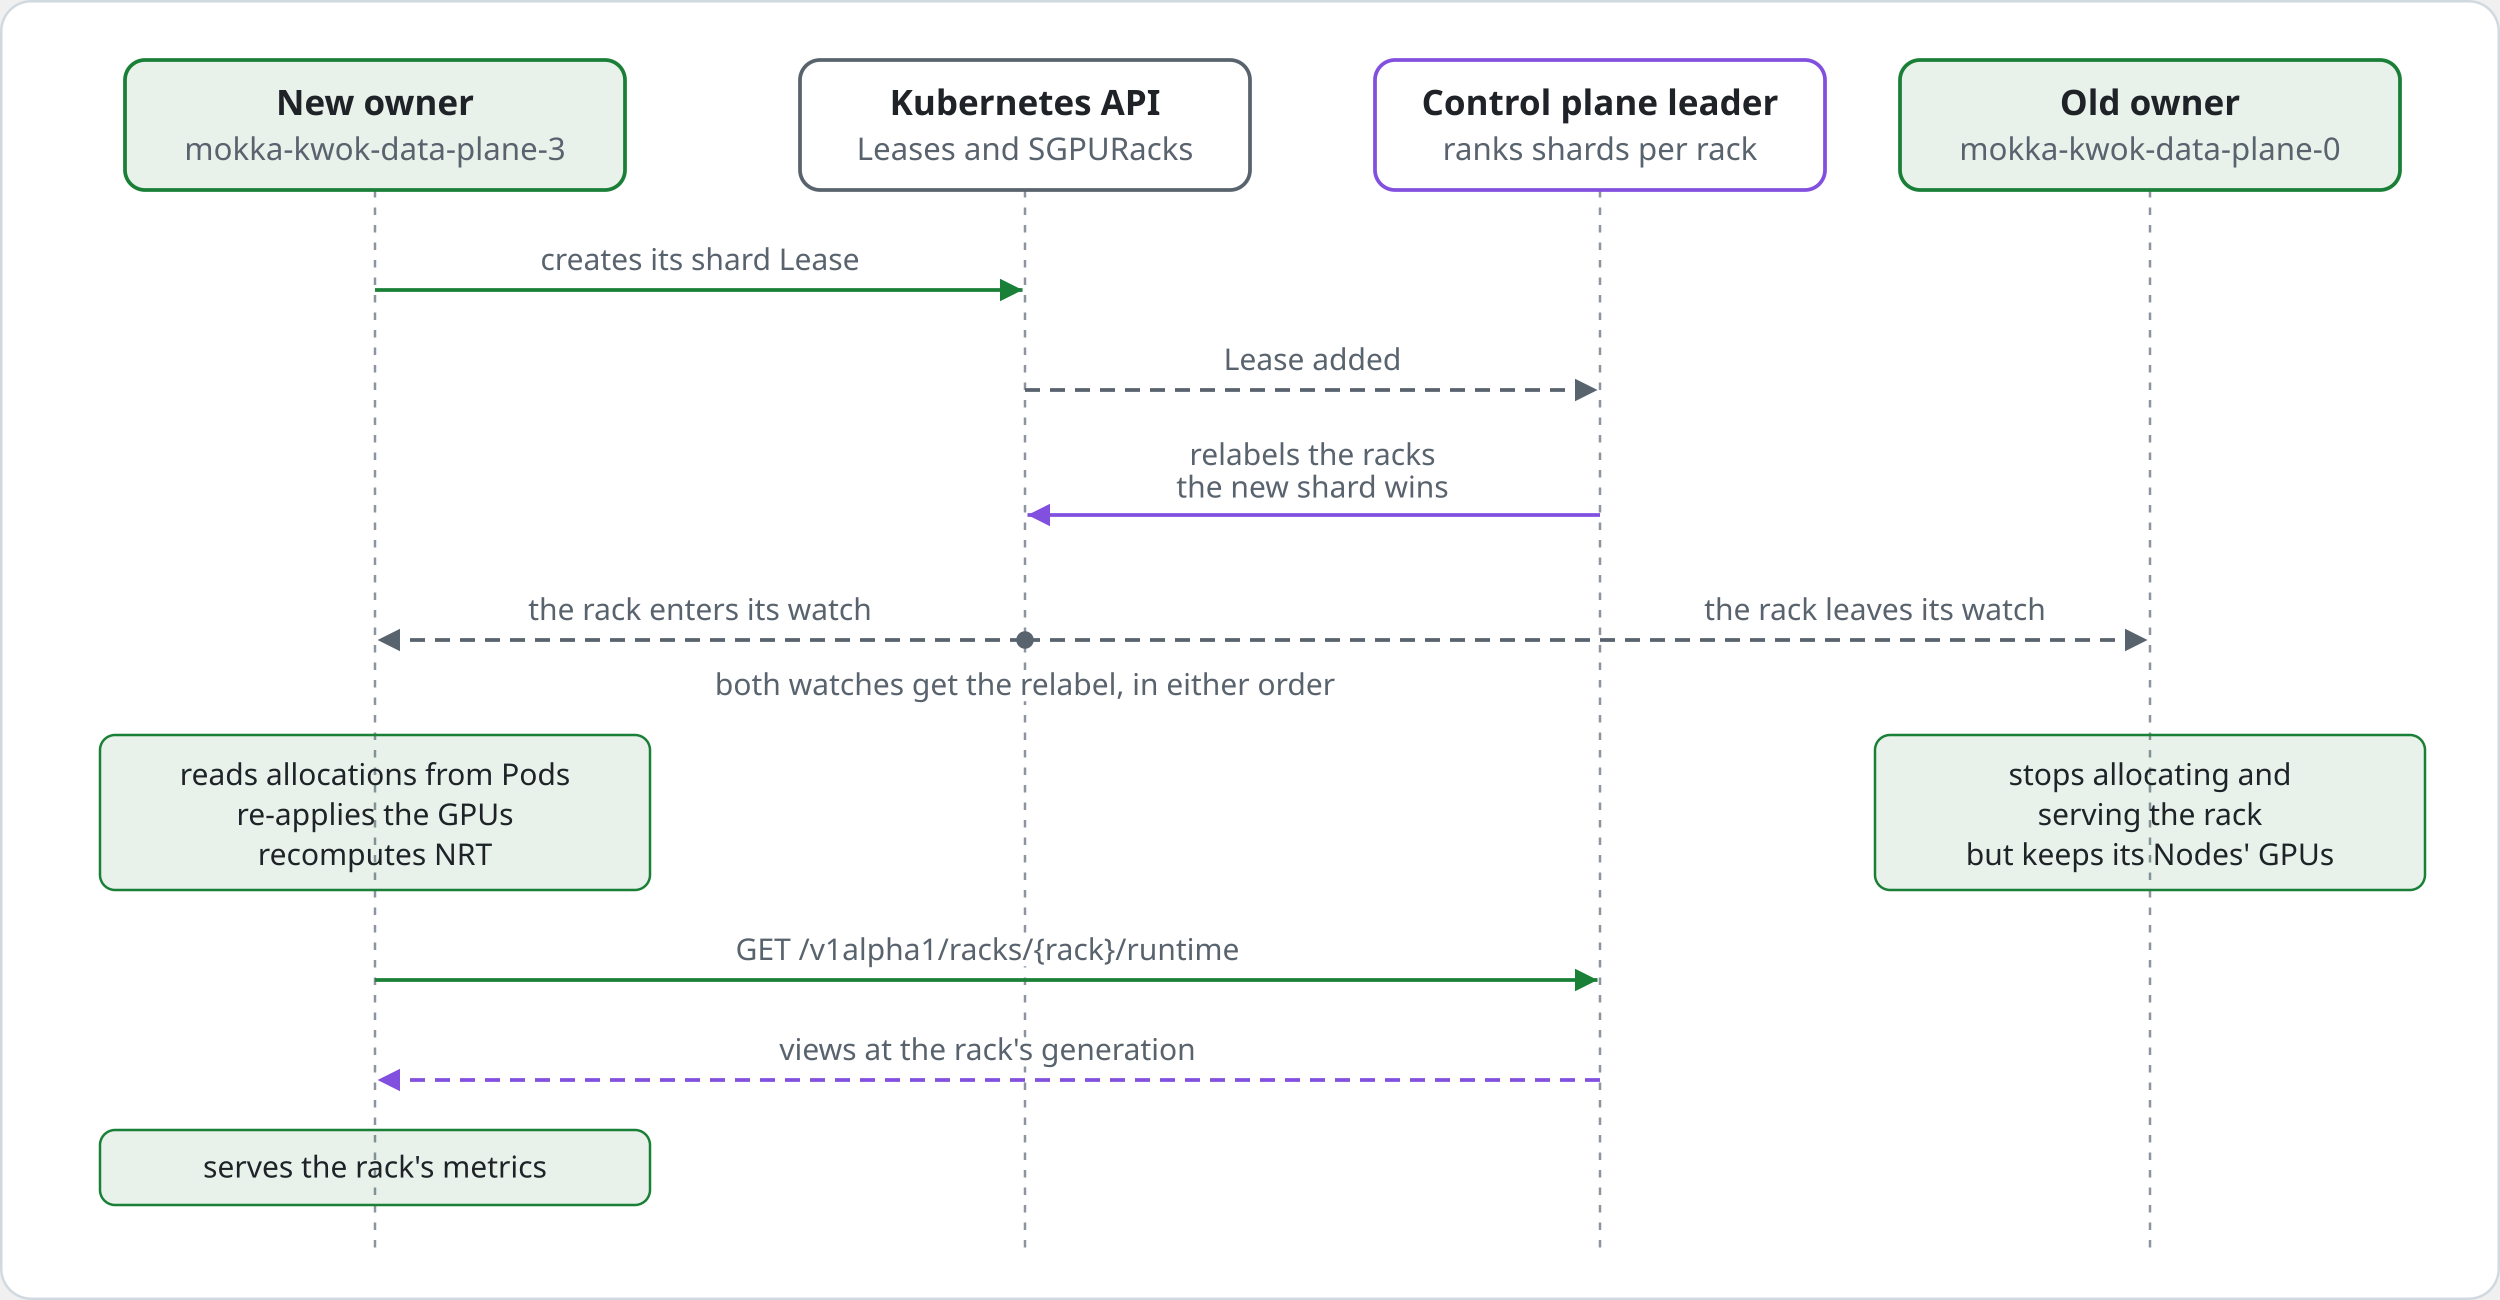
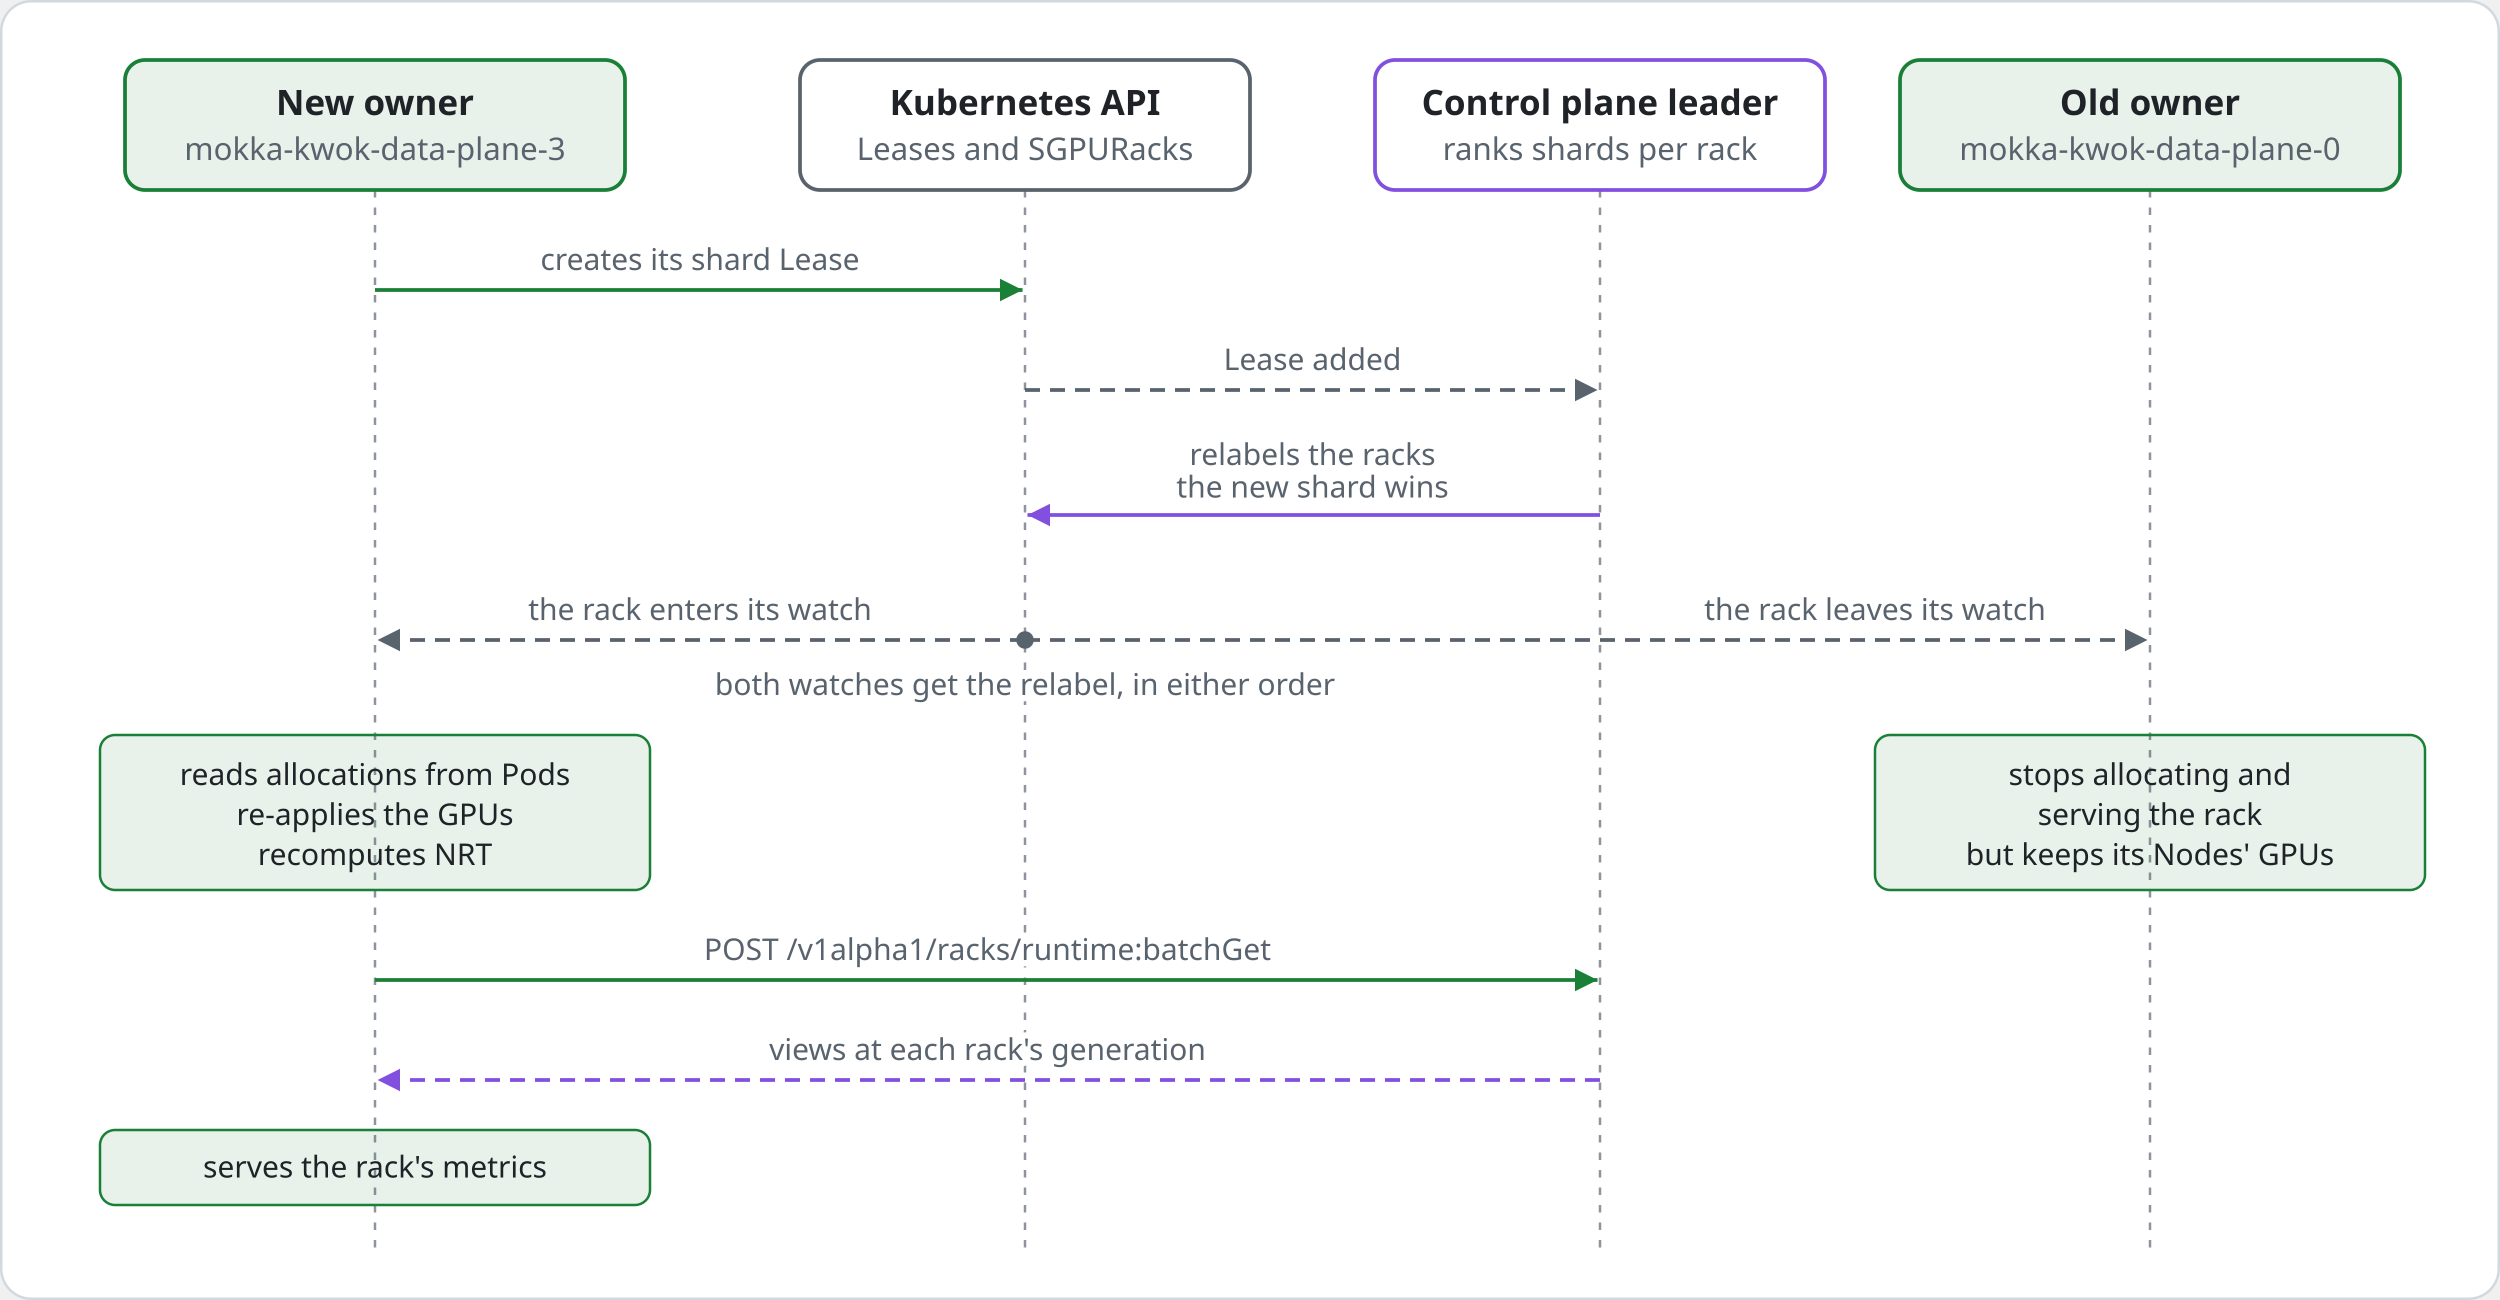
<svg xmlns="http://www.w3.org/2000/svg" viewBox="0 0 1000 520" width="1000" height="520" role="img" aria-labelledby="title desc">
  <style>
    .panel { fill: #ffffff; stroke: #d1d9e0; }
    text { font-family: -apple-system, BlinkMacSystemFont, "Segoe UI", "Noto Sans", Helvetica, Arial, sans-serif; fill: #1f2328; }
    .title { font-size: 14px; font-weight: 600; }
    .body { font-size: 12.5px; fill: #59636e; }
    .label { font-size: 12px; fill: #59636e; }
    .note { font-size: 12px; }
    .halo { paint-order: stroke; stroke: #ffffff; stroke-width: 5px; stroke-linejoin: round; }
    .box { fill: #ffffff; stroke-width: 1.5; }
    .life { stroke: #8c959f; stroke-width: 1; stroke-dasharray: 3 4; }
    .wire { fill: none; stroke-width: 1.5; }
    .event { stroke-dasharray: 6 4; }
    .b-cp, .w-cp { stroke: #8250df; }
    .b-dp, .w-dp { stroke: #1a7f37; }
    .b-obj, .w-ext { stroke: #59636e; }
    .h-cp { fill: #8250df; }
    .h-dp { fill: #1a7f37; }
    .h-ext { fill: #59636e; }
    .f-dp { fill: #1a7f37; fill-opacity: 0.1; }
    .n-dp { fill: #1a7f37; fill-opacity: 0.1; stroke: #1a7f37; stroke-width: 1; }
    @media (prefers-color-scheme: dark) {
      .panel { fill: #0d1117; stroke: #3d444d; }
      text { fill: #f0f6fc; }
      .body, .label { fill: #9198a1; }
      .halo { stroke: #0d1117; }
      .box { fill: #0d1117; }
      .life { stroke: #656c76; }
      .b-cp, .w-cp { stroke: #ab7df8; }
      .b-dp, .w-dp { stroke: #3fb950; }
      .b-obj, .w-ext { stroke: #9198a1; }
      .h-cp { fill: #ab7df8; }
      .h-dp { fill: #3fb950; }
      .h-ext { fill: #9198a1; }
      .f-dp { fill: #3fb950; fill-opacity: 0.16; }
      .n-dp { fill: #3fb950; fill-opacity: 0.16; stroke: #3fb950; }
    }
  </style>
  <defs>
    <marker id="arrow-cp" viewBox="0 0 10 10" refX="10" refY="5" markerWidth="9" markerHeight="9" markerUnits="userSpaceOnUse" orient="auto">
      <path class="h-cp" d="M0,0 L10,5 L0,10 z" />
    </marker>
    <marker id="arrow-dp" viewBox="0 0 10 10" refX="10" refY="5" markerWidth="9" markerHeight="9" markerUnits="userSpaceOnUse" orient="auto">
      <path class="h-dp" d="M0,0 L10,5 L0,10 z" />
    </marker>
    <marker id="arrow-ext" viewBox="0 0 10 10" refX="10" refY="5" markerWidth="9" markerHeight="9" markerUnits="userSpaceOnUse" orient="auto">
      <path class="h-ext" d="M0,0 L10,5 L0,10 z" />
    </marker>
  </defs>
  <rect class="panel" x="0.5" y="0.5" width="999" height="519" rx="12" />
  <line class="life" x1="150" y1="76" x2="150" y2="500" />
  <line class="life" x1="410" y1="76" x2="410" y2="500" />
  <line class="life" x1="640" y1="76" x2="640" y2="500" />
  <line class="life" x1="860" y1="76" x2="860" y2="500" />
  <rect class="box b-dp" x="50" y="24" width="200" height="52" rx="8" />
  <rect class="f-dp" x="50" y="24" width="200" height="52" rx="8" />
  <text class="title" x="150" y="46" text-anchor="middle">New owner</text>
  <text class="body" x="150" y="64" text-anchor="middle">mokka-kwok-data-plane-3</text>
  <rect class="box b-obj" x="320" y="24" width="180" height="52" rx="8" />
  <text class="title" x="410" y="46" text-anchor="middle">Kubernetes API</text>
  <text class="body" x="410" y="64" text-anchor="middle">Leases and SGPURacks</text>
  <rect class="box b-cp" x="550" y="24" width="180" height="52" rx="8" />
  <text class="title" x="640" y="46" text-anchor="middle">Control plane leader</text>
  <text class="body" x="640" y="64" text-anchor="middle">ranks shards per rack</text>
  <rect class="box b-dp" x="760" y="24" width="200" height="52" rx="8" />
  <rect class="f-dp" x="760" y="24" width="200" height="52" rx="8" />
  <text class="title" x="860" y="46" text-anchor="middle">Old owner</text>
  <text class="body" x="860" y="64" text-anchor="middle">mokka-kwok-data-plane-0</text>
  <path class="wire w-dp" d="M150,116 H409" marker-end="url(#arrow-dp)" />
  <text class="label halo" x="280" y="108" text-anchor="middle">creates its shard Lease</text>
  <path class="wire w-ext event" d="M410,156 H639" marker-end="url(#arrow-ext)" />
  <text class="label halo" x="525" y="148" text-anchor="middle">Lease added</text>
  <path class="wire w-cp" d="M640,206 H411" marker-end="url(#arrow-cp)" />
  <text class="label halo" x="525" y="186" text-anchor="middle">relabels the racks</text>
  <text class="label halo" x="525" y="199" text-anchor="middle">the new shard wins</text>
  <path class="wire w-ext event" d="M410,256 H151" marker-end="url(#arrow-ext)" />
  <text class="label halo" x="280" y="248" text-anchor="middle">the rack enters its watch</text>
  <path class="wire w-ext event" d="M410,256 H859" marker-end="url(#arrow-ext)" />
  <text class="label halo" x="750" y="248" text-anchor="middle">the rack leaves its watch</text>
  <circle class="h-ext" cx="410" cy="256" r="3.5" />
  <text class="label halo" x="410" y="278" text-anchor="middle">both watches get the relabel, in either order</text>
  <rect class="n-dp" x="40" y="294" width="220" height="62" rx="6" />
  <text class="note" x="150" y="314" text-anchor="middle">reads allocations from Pods</text>
  <text class="note" x="150" y="330" text-anchor="middle">re-applies the GPUs</text>
  <text class="note" x="150" y="346" text-anchor="middle">recomputes NRT</text>
  <rect class="n-dp" x="750" y="294" width="220" height="62" rx="6" />
  <text class="note" x="860" y="314" text-anchor="middle">stops allocating and</text>
  <text class="note" x="860" y="330" text-anchor="middle">serving the rack</text>
  <text class="note" x="860" y="346" text-anchor="middle">but keeps its Nodes' GPUs</text>
  <path class="wire w-dp" d="M150,392 H639" marker-end="url(#arrow-dp)" />
-   <text class="label halo" x="395" y="384" text-anchor="middle">GET /v1alpha1/racks/{rack}/runtime</text>
+   <text class="label halo" x="395" y="384" text-anchor="middle">POST /v1alpha1/racks/runtime:batchGet</text>
  <path class="wire w-cp event" d="M640,432 H151" marker-end="url(#arrow-cp)" />
-   <text class="label halo" x="395" y="424" text-anchor="middle">views at the rack's generation</text>
+   <text class="label halo" x="395" y="424" text-anchor="middle">views at each rack's generation</text>
  <rect class="n-dp" x="40" y="452" width="220" height="30" rx="6" />
  <text class="note" x="150" y="471" text-anchor="middle">serves the rack's metrics</text>
</svg>
